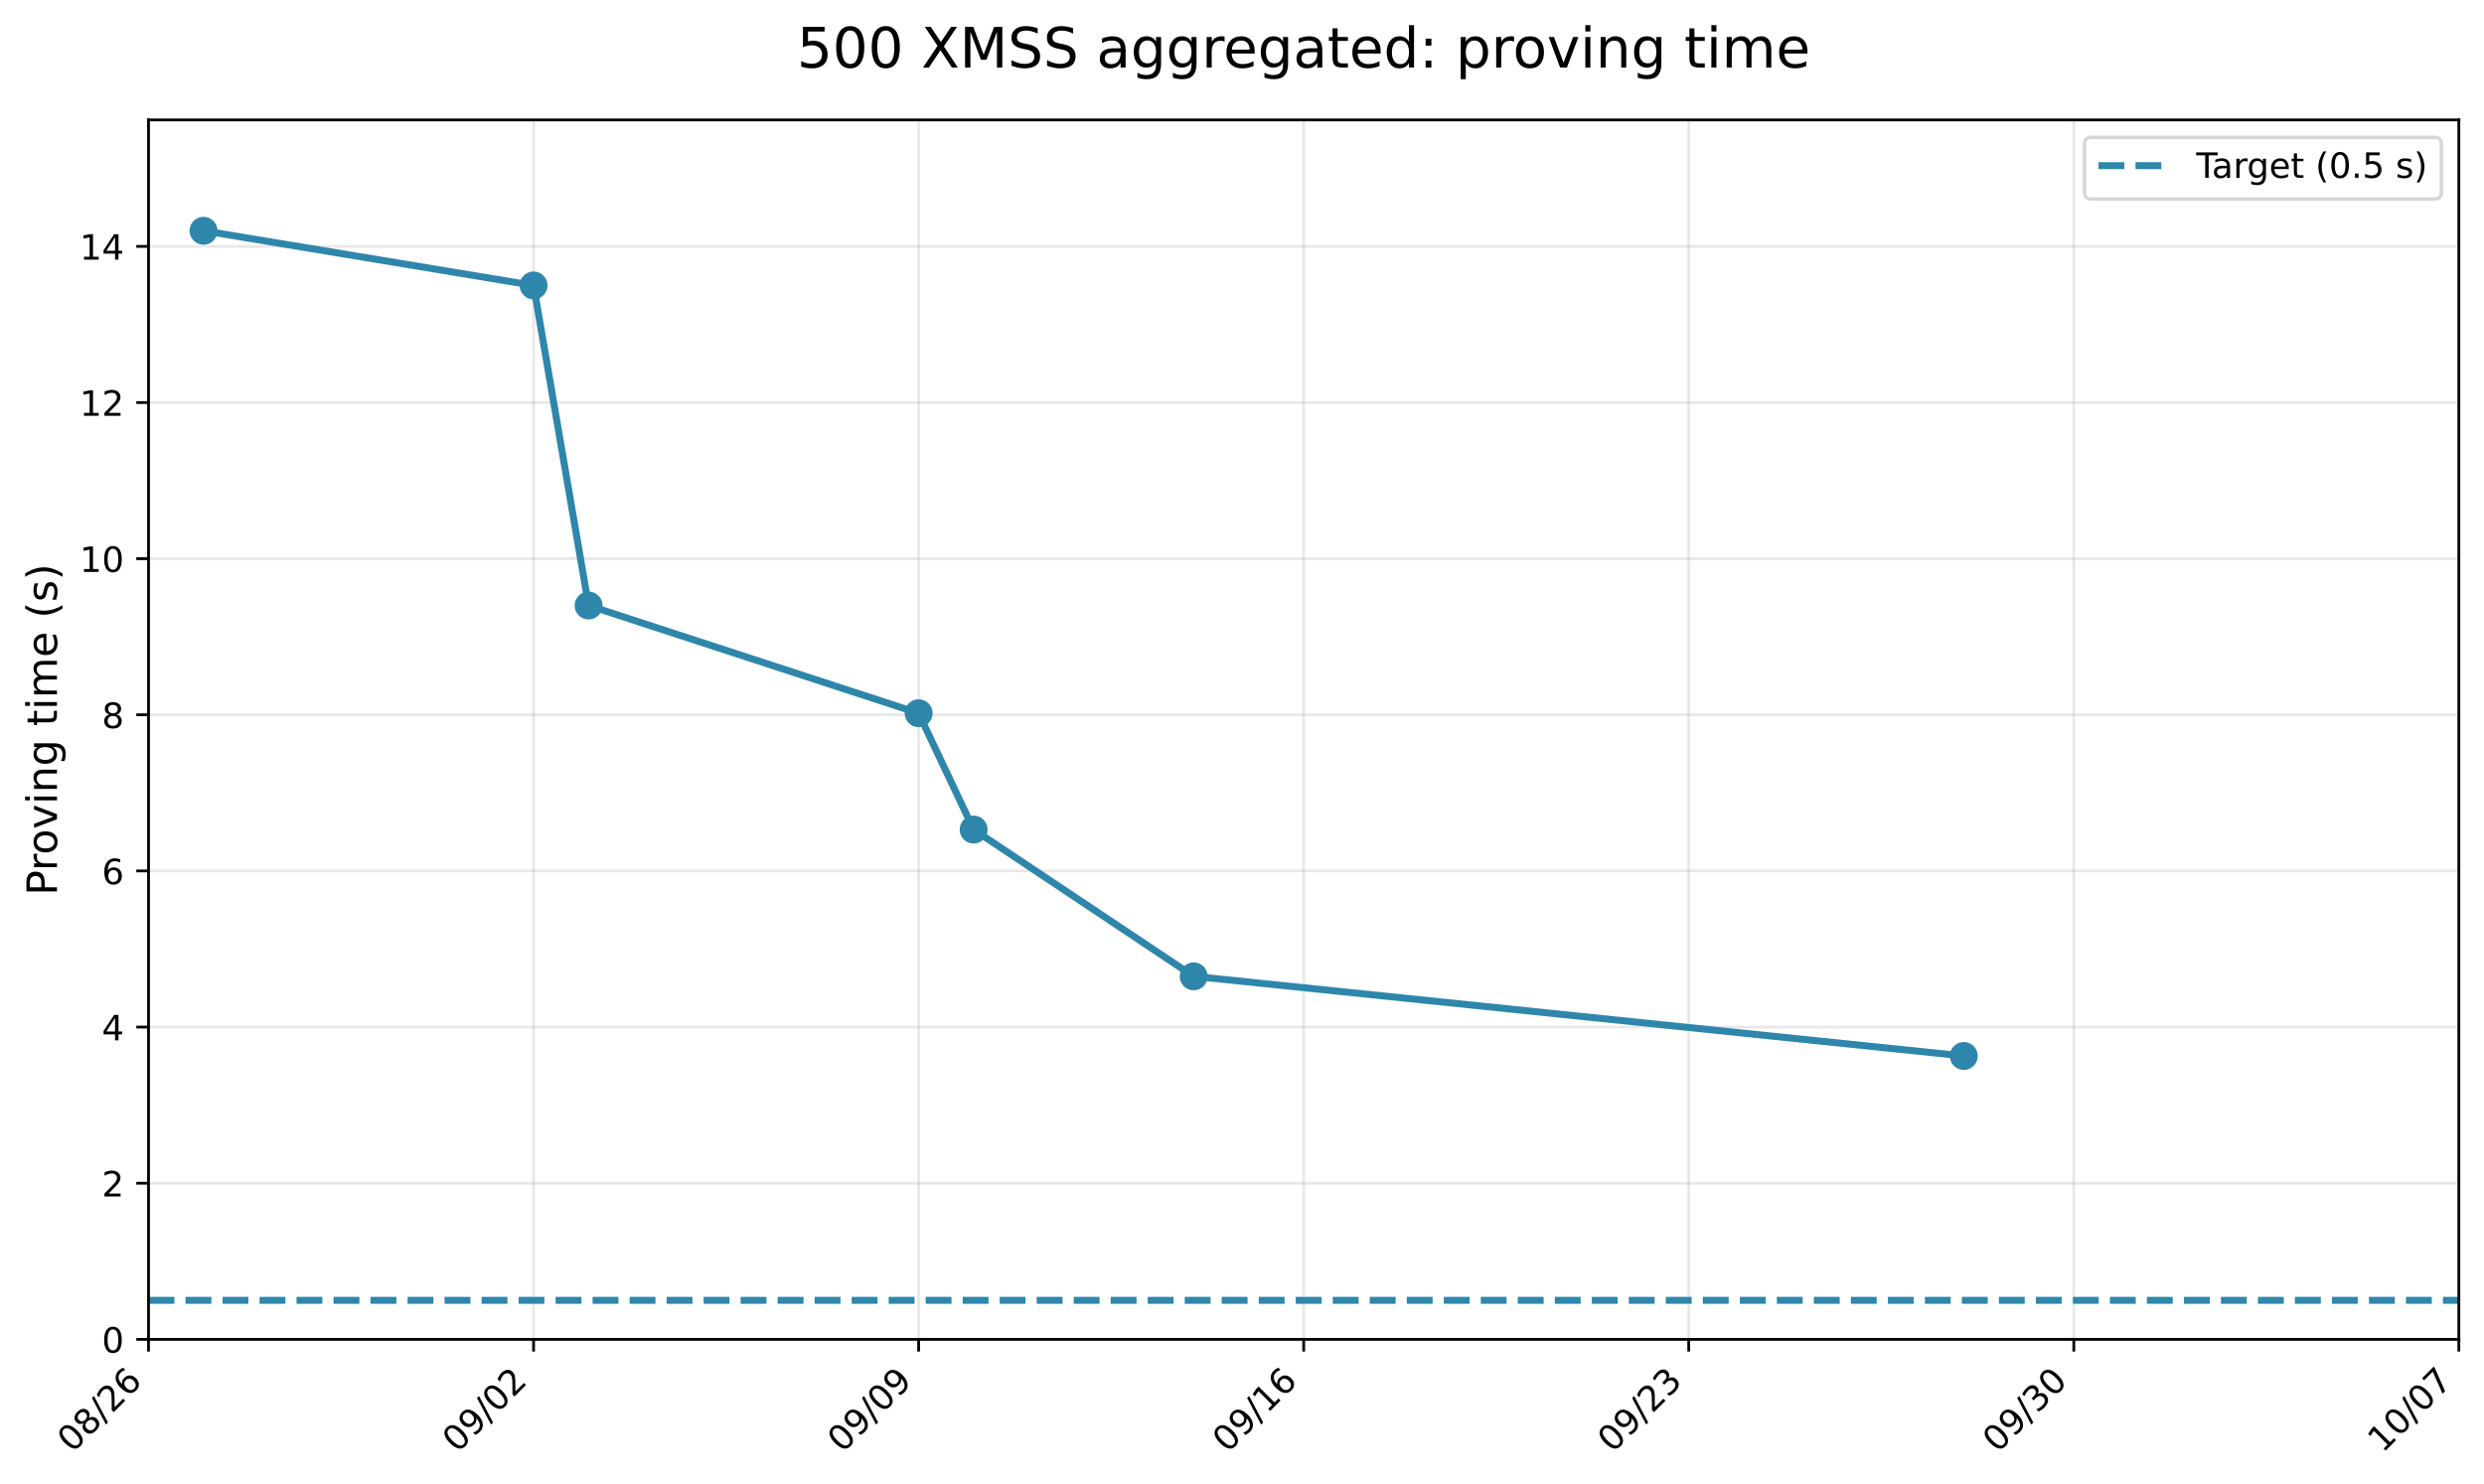
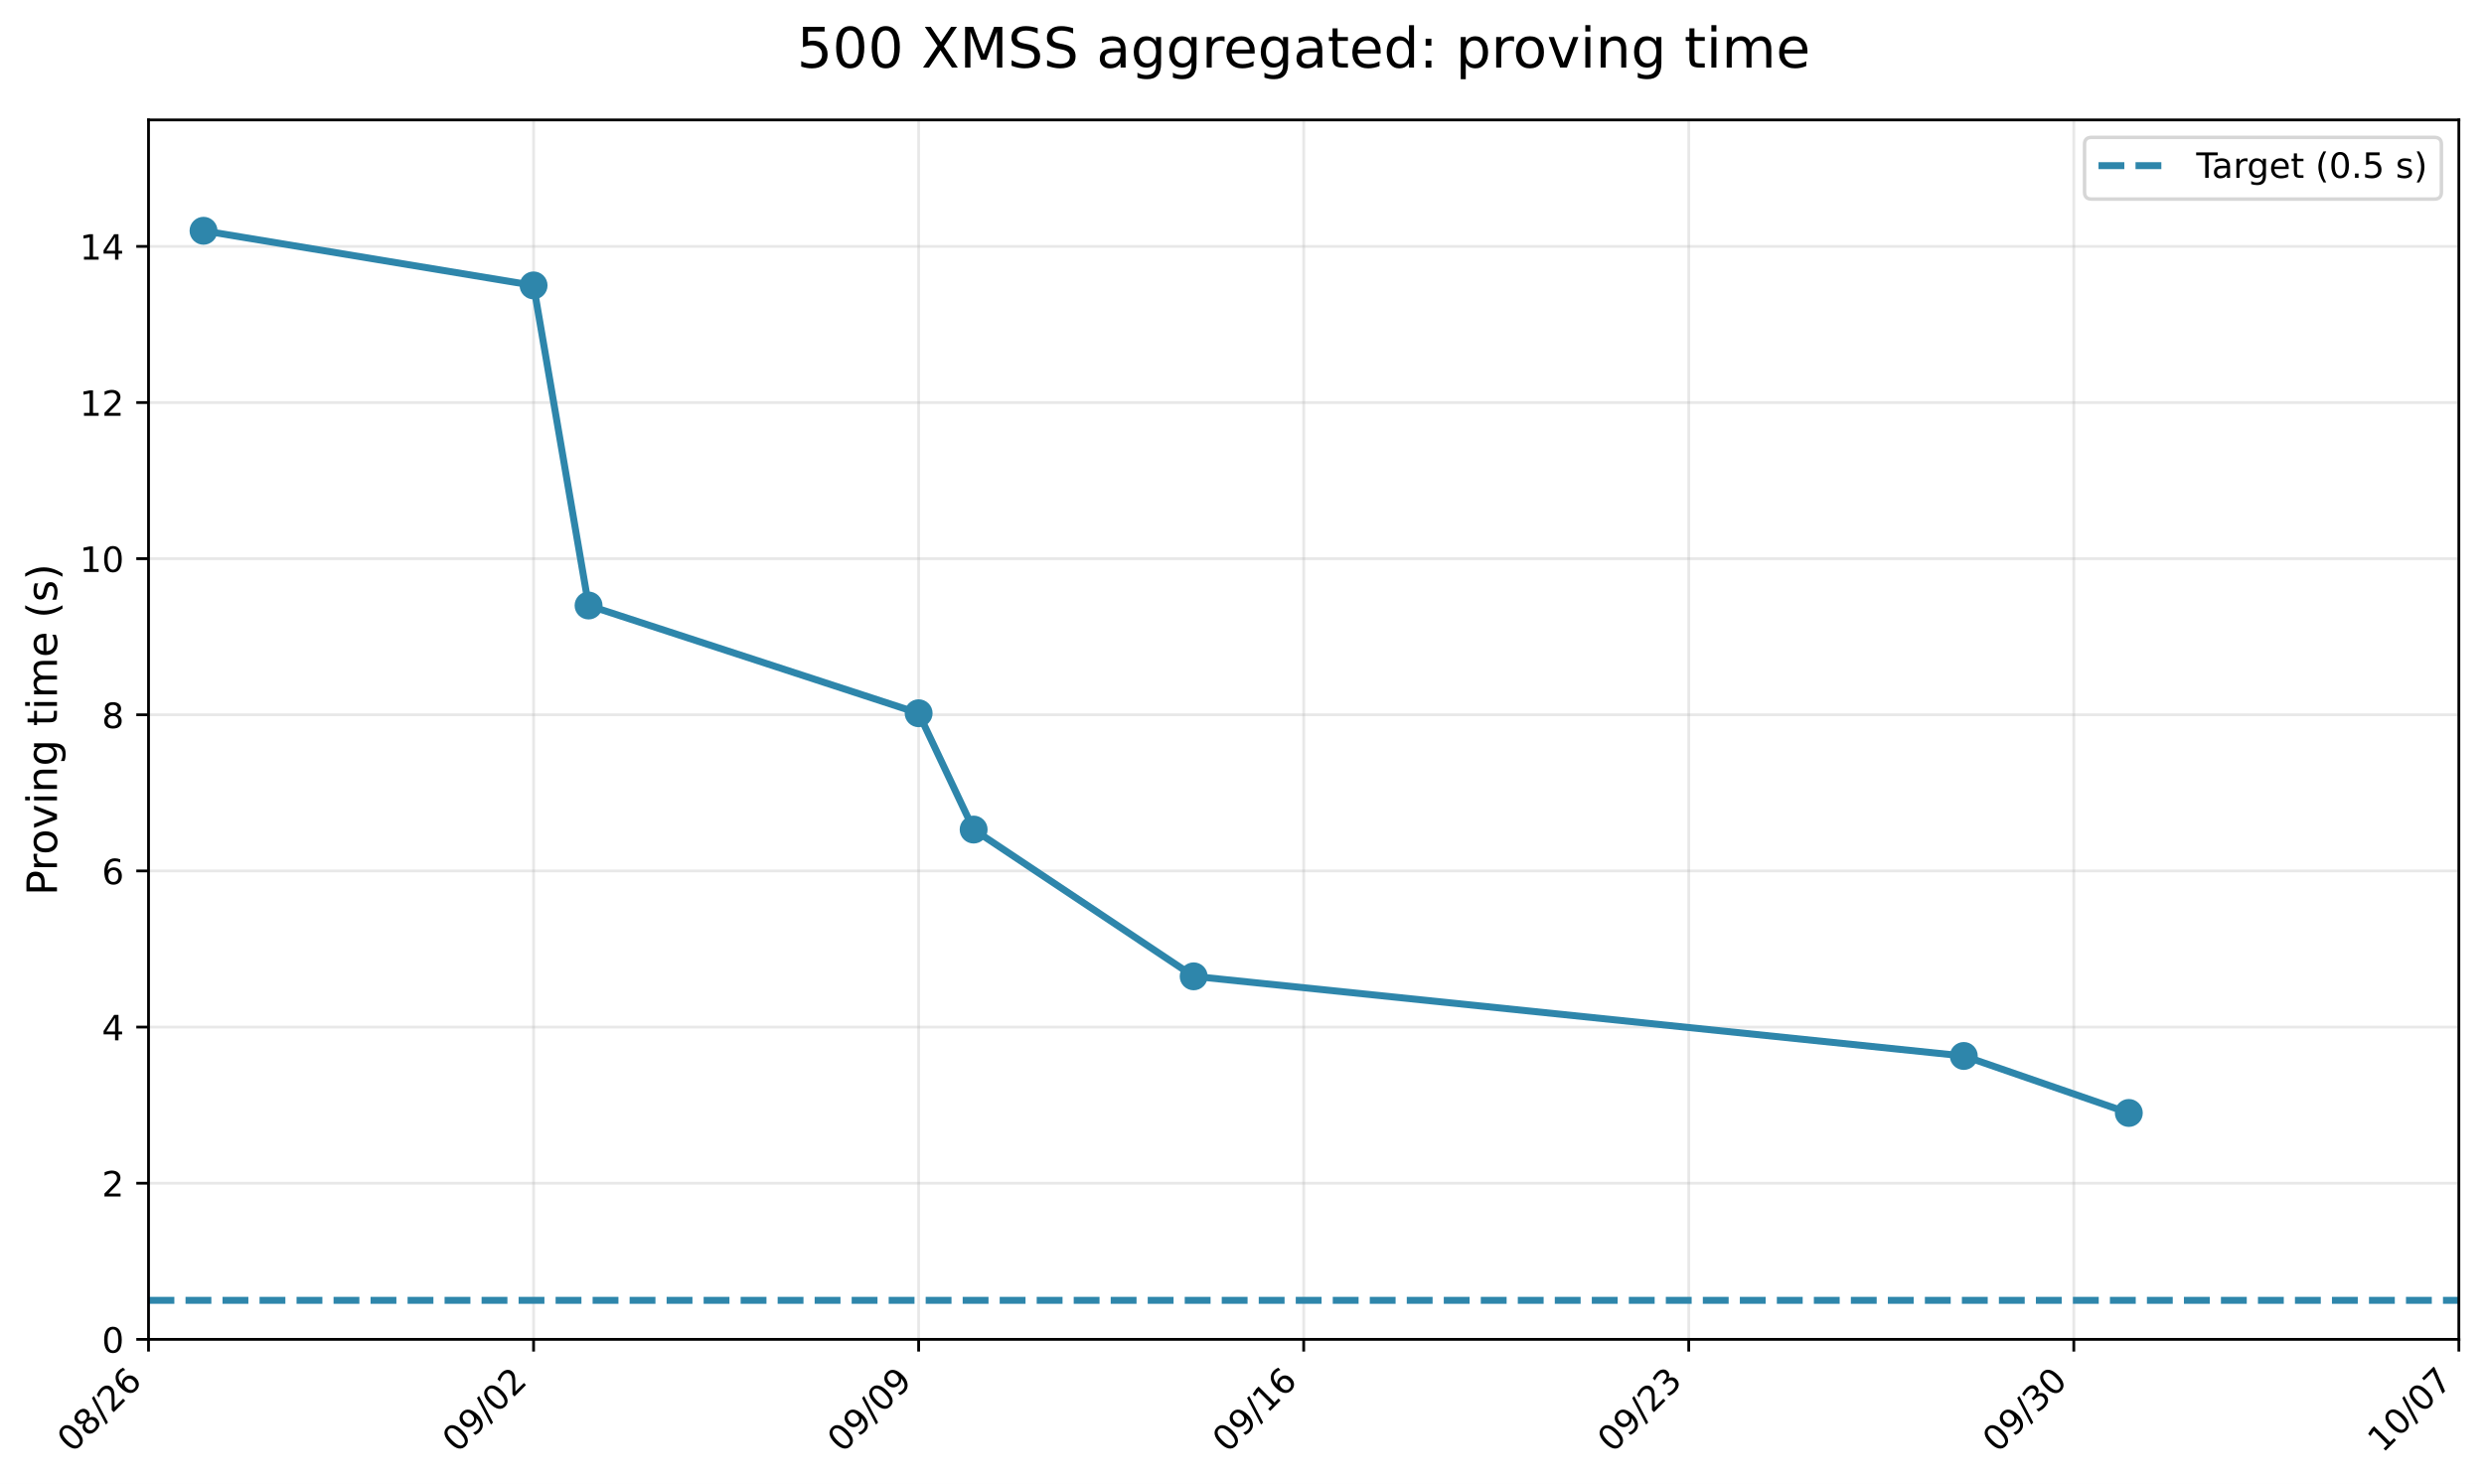
<svg xmlns="http://www.w3.org/2000/svg" xmlns:xlink="http://www.w3.org/1999/xlink" width="711.489pt" height="425.167pt" viewBox="0 0 711.489 425.167" version="1.1">
  <defs>
    <style type="text/css">*{stroke-linejoin: round; stroke-linecap: butt}</style>
  </defs>
  <g id="figure_1">
    <g id="patch_1">
      <path d="M 0 425.167  L 711.489 425.167  L 711.489 0  L 0 0  z " style="fill: #ffffff" />
    </g>
    <g id="axes_1">
      <g id="patch_2">
        <path d="M 42.539 383.745  L 704.289 383.745  L 704.289 34.358  L 42.539 34.358  z " style="fill: #ffffff" />
      </g>
      <g id="matplotlib.axis_1">
        <g id="xtick_1">
          <g id="line2d_1">
-             <path d="M 42.539 383.745  L 42.539 34.358  " clip-path="url(#p92e15876ff)" style="fill: none; stroke: #b0b0b0; stroke-opacity: 0.3; stroke-width: 0.8; stroke-linecap: square" />
+             <path d="M 42.539 383.745  L 42.539 34.358  " clip-path="url(#p69597277e5)" style="fill: none; stroke: #b0b0b0; stroke-opacity: 0.3; stroke-width: 0.8; stroke-linecap: square" />
          </g>
          <g id="line2d_2">
            <defs>
-               <path id="m0476a6f6f9" d="M 0 0  L 0 3.5  " style="stroke: #000000; stroke-width: 0.8" />
+               <path id="mae33196688" d="M 0 0  L 0 3.5  " style="stroke: #000000; stroke-width: 0.8" />
            </defs>
            <g>
-               <use xlink:href="#m0476a6f6f9" x="42.539" y="383.745" style="stroke: #000000; stroke-width: 0.8" />
+               <use xlink:href="#mae33196688" x="42.539" y="383.745" style="stroke: #000000; stroke-width: 0.8" />
            </g>
          </g>
          <g id="text_1">
            <g transform="translate(20.69026 416.496) rotate(-45) scale(0.1 -0.1)">
              <defs>
                <path id="DejaVuSans-30" d="M 2034 4250  Q 1547 4250 1301 3770  Q 1056 3291 1056 2328  Q 1056 1369 1301 889  Q 1547 409 2034 409  Q 2525 409 2770 889  Q 3016 1369 3016 2328  Q 3016 3291 2770 3770  Q 2525 4250 2034 4250  z M 2034 4750  Q 2819 4750 3233 4129  Q 3647 3509 3647 2328  Q 3647 1150 3233 529  Q 2819 -91 2034 -91  Q 1250 -91 836 529  Q 422 1150 422 2328  Q 422 3509 836 4129  Q 1250 4750 2034 4750  z " transform="scale(0.015625)" />
                <path id="DejaVuSans-38" d="M 2034 2216  Q 1584 2216 1326 1975  Q 1069 1734 1069 1313  Q 1069 891 1326 650  Q 1584 409 2034 409  Q 2484 409 2743 651  Q 3003 894 3003 1313  Q 3003 1734 2745 1975  Q 2488 2216 2034 2216  z M 1403 2484  Q 997 2584 770 2862  Q 544 3141 544 3541  Q 544 4100 942 4425  Q 1341 4750 2034 4750  Q 2731 4750 3128 4425  Q 3525 4100 3525 3541  Q 3525 3141 3298 2862  Q 3072 2584 2669 2484  Q 3125 2378 3379 2068  Q 3634 1759 3634 1313  Q 3634 634 3220 271  Q 2806 -91 2034 -91  Q 1263 -91 848 271  Q 434 634 434 1313  Q 434 1759 690 2068  Q 947 2378 1403 2484  z M 1172 3481  Q 1172 3119 1398 2916  Q 1625 2713 2034 2713  Q 2441 2713 2670 2916  Q 2900 3119 2900 3481  Q 2900 3844 2670 4047  Q 2441 4250 2034 4250  Q 1625 4250 1398 4047  Q 1172 3844 1172 3481  z " transform="scale(0.015625)" />
                <path id="DejaVuSans-2f" d="M 1625 4666  L 2156 4666  L 531 -594  L 0 -594  L 1625 4666  z " transform="scale(0.015625)" />
                <path id="DejaVuSans-32" d="M 1228 531  L 3431 531  L 3431 0  L 469 0  L 469 531  Q 828 903 1448 1529  Q 2069 2156 2228 2338  Q 2531 2678 2651 2914  Q 2772 3150 2772 3378  Q 2772 3750 2511 3984  Q 2250 4219 1831 4219  Q 1534 4219 1204 4116  Q 875 4013 500 3803  L 500 4441  Q 881 4594 1212 4672  Q 1544 4750 1819 4750  Q 2544 4750 2975 4387  Q 3406 4025 3406 3419  Q 3406 3131 3298 2873  Q 3191 2616 2906 2266  Q 2828 2175 2409 1742  Q 1991 1309 1228 531  z " transform="scale(0.015625)" />
                <path id="DejaVuSans-36" d="M 2113 2584  Q 1688 2584 1439 2293  Q 1191 2003 1191 1497  Q 1191 994 1439 701  Q 1688 409 2113 409  Q 2538 409 2786 701  Q 3034 994 3034 1497  Q 3034 2003 2786 2293  Q 2538 2584 2113 2584  z M 3366 4563  L 3366 3988  Q 3128 4100 2886 4159  Q 2644 4219 2406 4219  Q 1781 4219 1451 3797  Q 1122 3375 1075 2522  Q 1259 2794 1537 2939  Q 1816 3084 2150 3084  Q 2853 3084 3261 2657  Q 3669 2231 3669 1497  Q 3669 778 3244 343  Q 2819 -91 2113 -91  Q 1303 -91 875 529  Q 447 1150 447 2328  Q 447 3434 972 4092  Q 1497 4750 2381 4750  Q 2619 4750 2861 4703  Q 3103 4656 3366 4563  z " transform="scale(0.015625)" />
              </defs>
              <use xlink:href="#DejaVuSans-30" />
              <use xlink:href="#DejaVuSans-38" transform="translate(63.62305 0)" />
              <use xlink:href="#DejaVuSans-2f" transform="translate(127.2461 0)" />
              <use xlink:href="#DejaVuSans-32" transform="translate(160.9375 0)" />
              <use xlink:href="#DejaVuSans-36" transform="translate(224.5605 0)" />
            </g>
          </g>
        </g>
        <g id="xtick_2">
          <g id="line2d_3">
-             <path d="M 152.83 383.745  L 152.83 34.358  " clip-path="url(#p92e15876ff)" style="fill: none; stroke: #b0b0b0; stroke-opacity: 0.3; stroke-width: 0.8; stroke-linecap: square" />
+             <path d="M 152.83 383.745  L 152.83 34.358  " clip-path="url(#p69597277e5)" style="fill: none; stroke: #b0b0b0; stroke-opacity: 0.3; stroke-width: 0.8; stroke-linecap: square" />
          </g>
          <g id="line2d_4">
            <g>
-               <use xlink:href="#m0476a6f6f9" x="152.83" y="383.745" style="stroke: #000000; stroke-width: 0.8" />
+               <use xlink:href="#mae33196688" x="152.83" y="383.745" style="stroke: #000000; stroke-width: 0.8" />
            </g>
          </g>
          <g id="text_2">
            <g transform="translate(130.9819 416.496) rotate(-45) scale(0.1 -0.1)">
              <defs>
                <path id="DejaVuSans-39" d="M 703 97  L 703 672  Q 941 559 1184 500  Q 1428 441 1663 441  Q 2288 441 2617 861  Q 2947 1281 2994 2138  Q 2813 1869 2534 1725  Q 2256 1581 1919 1581  Q 1219 1581 811 2004  Q 403 2428 403 3163  Q 403 3881 828 4315  Q 1253 4750 1959 4750  Q 2769 4750 3195 4129  Q 3622 3509 3622 2328  Q 3622 1225 3098 567  Q 2575 -91 1691 -91  Q 1453 -91 1209 -44  Q 966 3 703 97  z M 1959 2075  Q 2384 2075 2632 2365  Q 2881 2656 2881 3163  Q 2881 3666 2632 3958  Q 2384 4250 1959 4250  Q 1534 4250 1286 3958  Q 1038 3666 1038 3163  Q 1038 2656 1286 2365  Q 1534 2075 1959 2075  z " transform="scale(0.015625)" />
              </defs>
              <use xlink:href="#DejaVuSans-30" />
              <use xlink:href="#DejaVuSans-39" transform="translate(63.62305 0)" />
              <use xlink:href="#DejaVuSans-2f" transform="translate(127.2461 0)" />
              <use xlink:href="#DejaVuSans-30" transform="translate(160.9375 0)" />
              <use xlink:href="#DejaVuSans-32" transform="translate(224.5605 0)" />
            </g>
          </g>
        </g>
        <g id="xtick_3">
          <g id="line2d_5">
-             <path d="M 263.122 383.745  L 263.122 34.358  " clip-path="url(#p92e15876ff)" style="fill: none; stroke: #b0b0b0; stroke-opacity: 0.3; stroke-width: 0.8; stroke-linecap: square" />
+             <path d="M 263.122 383.745  L 263.122 34.358  " clip-path="url(#p69597277e5)" style="fill: none; stroke: #b0b0b0; stroke-opacity: 0.3; stroke-width: 0.8; stroke-linecap: square" />
          </g>
          <g id="line2d_6">
            <g>
-               <use xlink:href="#m0476a6f6f9" x="263.122" y="383.745" style="stroke: #000000; stroke-width: 0.8" />
+               <use xlink:href="#mae33196688" x="263.122" y="383.745" style="stroke: #000000; stroke-width: 0.8" />
            </g>
          </g>
          <g id="text_3">
            <g transform="translate(241.2736 416.496) rotate(-45) scale(0.1 -0.1)">
              <use xlink:href="#DejaVuSans-30" />
              <use xlink:href="#DejaVuSans-39" transform="translate(63.62305 0)" />
              <use xlink:href="#DejaVuSans-2f" transform="translate(127.2461 0)" />
              <use xlink:href="#DejaVuSans-30" transform="translate(160.9375 0)" />
              <use xlink:href="#DejaVuSans-39" transform="translate(224.5605 0)" />
            </g>
          </g>
        </g>
        <g id="xtick_4">
          <g id="line2d_7">
-             <path d="M 373.414 383.745  L 373.414 34.358  " clip-path="url(#p92e15876ff)" style="fill: none; stroke: #b0b0b0; stroke-opacity: 0.3; stroke-width: 0.8; stroke-linecap: square" />
+             <path d="M 373.414 383.745  L 373.414 34.358  " clip-path="url(#p69597277e5)" style="fill: none; stroke: #b0b0b0; stroke-opacity: 0.3; stroke-width: 0.8; stroke-linecap: square" />
          </g>
          <g id="line2d_8">
            <g>
-               <use xlink:href="#m0476a6f6f9" x="373.414" y="383.745" style="stroke: #000000; stroke-width: 0.8" />
+               <use xlink:href="#mae33196688" x="373.414" y="383.745" style="stroke: #000000; stroke-width: 0.8" />
            </g>
          </g>
          <g id="text_4">
            <g transform="translate(351.5653 416.496) rotate(-45) scale(0.1 -0.1)">
              <defs>
                <path id="DejaVuSans-31" d="M 794 531  L 1825 531  L 1825 4091  L 703 3866  L 703 4441  L 1819 4666  L 2450 4666  L 2450 531  L 3481 531  L 3481 0  L 794 0  L 794 531  z " transform="scale(0.015625)" />
              </defs>
              <use xlink:href="#DejaVuSans-30" />
              <use xlink:href="#DejaVuSans-39" transform="translate(63.62305 0)" />
              <use xlink:href="#DejaVuSans-2f" transform="translate(127.2461 0)" />
              <use xlink:href="#DejaVuSans-31" transform="translate(160.9375 0)" />
              <use xlink:href="#DejaVuSans-36" transform="translate(224.5605 0)" />
            </g>
          </g>
        </g>
        <g id="xtick_5">
          <g id="line2d_9">
-             <path d="M 483.705 383.745  L 483.705 34.358  " clip-path="url(#p92e15876ff)" style="fill: none; stroke: #b0b0b0; stroke-opacity: 0.3; stroke-width: 0.8; stroke-linecap: square" />
+             <path d="M 483.705 383.745  L 483.705 34.358  " clip-path="url(#p69597277e5)" style="fill: none; stroke: #b0b0b0; stroke-opacity: 0.3; stroke-width: 0.8; stroke-linecap: square" />
          </g>
          <g id="line2d_10">
            <g>
-               <use xlink:href="#m0476a6f6f9" x="483.705" y="383.745" style="stroke: #000000; stroke-width: 0.8" />
+               <use xlink:href="#mae33196688" x="483.705" y="383.745" style="stroke: #000000; stroke-width: 0.8" />
            </g>
          </g>
          <g id="text_5">
            <g transform="translate(461.8569 416.496) rotate(-45) scale(0.1 -0.1)">
              <defs>
                <path id="DejaVuSans-33" d="M 2597 2516  Q 3050 2419 3304 2112  Q 3559 1806 3559 1356  Q 3559 666 3084 287  Q 2609 -91 1734 -91  Q 1441 -91 1130 -33  Q 819 25 488 141  L 488 750  Q 750 597 1062 519  Q 1375 441 1716 441  Q 2309 441 2620 675  Q 2931 909 2931 1356  Q 2931 1769 2642 2001  Q 2353 2234 1838 2234  L 1294 2234  L 1294 2753  L 1863 2753  Q 2328 2753 2575 2939  Q 2822 3125 2822 3475  Q 2822 3834 2567 4026  Q 2313 4219 1838 4219  Q 1578 4219 1281 4162  Q 984 4106 628 3988  L 628 4550  Q 988 4650 1302 4700  Q 1616 4750 1894 4750  Q 2613 4750 3031 4423  Q 3450 4097 3450 3541  Q 3450 3153 3228 2886  Q 3006 2619 2597 2516  z " transform="scale(0.015625)" />
              </defs>
              <use xlink:href="#DejaVuSans-30" />
              <use xlink:href="#DejaVuSans-39" transform="translate(63.62305 0)" />
              <use xlink:href="#DejaVuSans-2f" transform="translate(127.2461 0)" />
              <use xlink:href="#DejaVuSans-32" transform="translate(160.9375 0)" />
              <use xlink:href="#DejaVuSans-33" transform="translate(224.5605 0)" />
            </g>
          </g>
        </g>
        <g id="xtick_6">
          <g id="line2d_11">
-             <path d="M 593.997 383.745  L 593.997 34.358  " clip-path="url(#p92e15876ff)" style="fill: none; stroke: #b0b0b0; stroke-opacity: 0.3; stroke-width: 0.8; stroke-linecap: square" />
+             <path d="M 593.997 383.745  L 593.997 34.358  " clip-path="url(#p69597277e5)" style="fill: none; stroke: #b0b0b0; stroke-opacity: 0.3; stroke-width: 0.8; stroke-linecap: square" />
          </g>
          <g id="line2d_12">
            <g>
-               <use xlink:href="#m0476a6f6f9" x="593.997" y="383.745" style="stroke: #000000; stroke-width: 0.8" />
+               <use xlink:href="#mae33196688" x="593.997" y="383.745" style="stroke: #000000; stroke-width: 0.8" />
            </g>
          </g>
          <g id="text_6">
            <g transform="translate(572.1486 416.496) rotate(-45) scale(0.1 -0.1)">
              <use xlink:href="#DejaVuSans-30" />
              <use xlink:href="#DejaVuSans-39" transform="translate(63.62305 0)" />
              <use xlink:href="#DejaVuSans-2f" transform="translate(127.2461 0)" />
              <use xlink:href="#DejaVuSans-33" transform="translate(160.9375 0)" />
              <use xlink:href="#DejaVuSans-30" transform="translate(224.5605 0)" />
            </g>
          </g>
        </g>
        <g id="xtick_7">
          <g id="line2d_13">
-             <path d="M 704.289 383.745  L 704.289 34.358  " clip-path="url(#p92e15876ff)" style="fill: none; stroke: #b0b0b0; stroke-opacity: 0.3; stroke-width: 0.8; stroke-linecap: square" />
+             <path d="M 704.289 383.745  L 704.289 34.358  " clip-path="url(#p69597277e5)" style="fill: none; stroke: #b0b0b0; stroke-opacity: 0.3; stroke-width: 0.8; stroke-linecap: square" />
          </g>
          <g id="line2d_14">
            <g>
-               <use xlink:href="#m0476a6f6f9" x="704.289" y="383.745" style="stroke: #000000; stroke-width: 0.8" />
+               <use xlink:href="#mae33196688" x="704.289" y="383.745" style="stroke: #000000; stroke-width: 0.8" />
            </g>
          </g>
          <g id="text_7">
            <g transform="translate(682.4403 416.496) rotate(-45) scale(0.1 -0.1)">
              <defs>
                <path id="DejaVuSans-37" d="M 525 4666  L 3525 4666  L 3525 4397  L 1831 0  L 1172 0  L 2766 4134  L 525 4134  L 525 4666  z " transform="scale(0.015625)" />
              </defs>
              <use xlink:href="#DejaVuSans-31" />
              <use xlink:href="#DejaVuSans-30" transform="translate(63.62305 0)" />
              <use xlink:href="#DejaVuSans-2f" transform="translate(127.2461 0)" />
              <use xlink:href="#DejaVuSans-30" transform="translate(160.9375 0)" />
              <use xlink:href="#DejaVuSans-37" transform="translate(224.5605 0)" />
            </g>
          </g>
        </g>
      </g>
      <g id="matplotlib.axis_2">
        <g id="ytick_1">
          <g id="line2d_15">
-             <path d="M 42.539 383.745  L 704.289 383.745  " clip-path="url(#p92e15876ff)" style="fill: none; stroke: #b0b0b0; stroke-opacity: 0.3; stroke-width: 0.8; stroke-linecap: square" />
+             <path d="M 42.539 383.745  L 704.289 383.745  " clip-path="url(#p69597277e5)" style="fill: none; stroke: #b0b0b0; stroke-opacity: 0.3; stroke-width: 0.8; stroke-linecap: square" />
          </g>
          <g id="line2d_16">
            <defs>
-               <path id="m7dc48e93f8" d="M 0 0  L -3.5 0  " style="stroke: #000000; stroke-width: 0.8" />
+               <path id="m939a714779" d="M 0 0  L -3.5 0  " style="stroke: #000000; stroke-width: 0.8" />
            </defs>
            <g>
-               <use xlink:href="#m7dc48e93f8" x="42.539" y="383.745" style="stroke: #000000; stroke-width: 0.8" />
+               <use xlink:href="#m939a714779" x="42.539" y="383.745" style="stroke: #000000; stroke-width: 0.8" />
            </g>
          </g>
          <g id="text_8">
            <g transform="translate(29.17625 387.5444) scale(0.1 -0.1)">
              <use xlink:href="#DejaVuSans-30" />
            </g>
          </g>
        </g>
        <g id="ytick_2">
          <g id="line2d_17">
-             <path d="M 42.539 339.009  L 704.289 339.009  " clip-path="url(#p92e15876ff)" style="fill: none; stroke: #b0b0b0; stroke-opacity: 0.3; stroke-width: 0.8; stroke-linecap: square" />
+             <path d="M 42.539 339.009  L 704.289 339.009  " clip-path="url(#p69597277e5)" style="fill: none; stroke: #b0b0b0; stroke-opacity: 0.3; stroke-width: 0.8; stroke-linecap: square" />
          </g>
          <g id="line2d_18">
            <g>
-               <use xlink:href="#m7dc48e93f8" x="42.539" y="339.009" style="stroke: #000000; stroke-width: 0.8" />
+               <use xlink:href="#m939a714779" x="42.539" y="339.009" style="stroke: #000000; stroke-width: 0.8" />
            </g>
          </g>
          <g id="text_9">
            <g transform="translate(29.17625 342.8085) scale(0.1 -0.1)">
              <use xlink:href="#DejaVuSans-32" />
            </g>
          </g>
        </g>
        <g id="ytick_3">
          <g id="line2d_19">
-             <path d="M 42.539 294.273  L 704.289 294.273  " clip-path="url(#p92e15876ff)" style="fill: none; stroke: #b0b0b0; stroke-opacity: 0.3; stroke-width: 0.8; stroke-linecap: square" />
+             <path d="M 42.539 294.273  L 704.289 294.273  " clip-path="url(#p69597277e5)" style="fill: none; stroke: #b0b0b0; stroke-opacity: 0.3; stroke-width: 0.8; stroke-linecap: square" />
          </g>
          <g id="line2d_20">
            <g>
-               <use xlink:href="#m7dc48e93f8" x="42.539" y="294.273" style="stroke: #000000; stroke-width: 0.8" />
+               <use xlink:href="#m939a714779" x="42.539" y="294.273" style="stroke: #000000; stroke-width: 0.8" />
            </g>
          </g>
          <g id="text_10">
            <g transform="translate(29.17625 298.0725) scale(0.1 -0.1)">
              <defs>
                <path id="DejaVuSans-34" d="M 2419 4116  L 825 1625  L 2419 1625  L 2419 4116  z M 2253 4666  L 3047 4666  L 3047 1625  L 3713 1625  L 3713 1100  L 3047 1100  L 3047 0  L 2419 0  L 2419 1100  L 313 1100  L 313 1709  L 2253 4666  z " transform="scale(0.015625)" />
              </defs>
              <use xlink:href="#DejaVuSans-34" />
            </g>
          </g>
        </g>
        <g id="ytick_4">
          <g id="line2d_21">
-             <path d="M 42.539 249.537  L 704.289 249.537  " clip-path="url(#p92e15876ff)" style="fill: none; stroke: #b0b0b0; stroke-opacity: 0.3; stroke-width: 0.8; stroke-linecap: square" />
+             <path d="M 42.539 249.537  L 704.289 249.537  " clip-path="url(#p69597277e5)" style="fill: none; stroke: #b0b0b0; stroke-opacity: 0.3; stroke-width: 0.8; stroke-linecap: square" />
          </g>
          <g id="line2d_22">
            <g>
-               <use xlink:href="#m7dc48e93f8" x="42.539" y="249.537" style="stroke: #000000; stroke-width: 0.8" />
+               <use xlink:href="#m939a714779" x="42.539" y="249.537" style="stroke: #000000; stroke-width: 0.8" />
            </g>
          </g>
          <g id="text_11">
            <g transform="translate(29.17625 253.3366) scale(0.1 -0.1)">
              <use xlink:href="#DejaVuSans-36" />
            </g>
          </g>
        </g>
        <g id="ytick_5">
          <g id="line2d_23">
-             <path d="M 42.539 204.801  L 704.289 204.801  " clip-path="url(#p92e15876ff)" style="fill: none; stroke: #b0b0b0; stroke-opacity: 0.3; stroke-width: 0.8; stroke-linecap: square" />
+             <path d="M 42.539 204.801  L 704.289 204.801  " clip-path="url(#p69597277e5)" style="fill: none; stroke: #b0b0b0; stroke-opacity: 0.3; stroke-width: 0.8; stroke-linecap: square" />
          </g>
          <g id="line2d_24">
            <g>
-               <use xlink:href="#m7dc48e93f8" x="42.539" y="204.801" style="stroke: #000000; stroke-width: 0.8" />
+               <use xlink:href="#m939a714779" x="42.539" y="204.801" style="stroke: #000000; stroke-width: 0.8" />
            </g>
          </g>
          <g id="text_12">
            <g transform="translate(29.17625 208.6006) scale(0.1 -0.1)">
              <use xlink:href="#DejaVuSans-38" />
            </g>
          </g>
        </g>
        <g id="ytick_6">
          <g id="line2d_25">
-             <path d="M 42.539 160.065  L 704.289 160.065  " clip-path="url(#p92e15876ff)" style="fill: none; stroke: #b0b0b0; stroke-opacity: 0.3; stroke-width: 0.8; stroke-linecap: square" />
+             <path d="M 42.539 160.065  L 704.289 160.065  " clip-path="url(#p69597277e5)" style="fill: none; stroke: #b0b0b0; stroke-opacity: 0.3; stroke-width: 0.8; stroke-linecap: square" />
          </g>
          <g id="line2d_26">
            <g>
-               <use xlink:href="#m7dc48e93f8" x="42.539" y="160.065" style="stroke: #000000; stroke-width: 0.8" />
+               <use xlink:href="#m939a714779" x="42.539" y="160.065" style="stroke: #000000; stroke-width: 0.8" />
            </g>
          </g>
          <g id="text_13">
            <g transform="translate(22.81375 163.8647) scale(0.1 -0.1)">
              <use xlink:href="#DejaVuSans-31" />
              <use xlink:href="#DejaVuSans-30" transform="translate(63.62305 0)" />
            </g>
          </g>
        </g>
        <g id="ytick_7">
          <g id="line2d_27">
-             <path d="M 42.539 115.33  L 704.289 115.33  " clip-path="url(#p92e15876ff)" style="fill: none; stroke: #b0b0b0; stroke-opacity: 0.3; stroke-width: 0.8; stroke-linecap: square" />
+             <path d="M 42.539 115.33  L 704.289 115.33  " clip-path="url(#p69597277e5)" style="fill: none; stroke: #b0b0b0; stroke-opacity: 0.3; stroke-width: 0.8; stroke-linecap: square" />
          </g>
          <g id="line2d_28">
            <g>
-               <use xlink:href="#m7dc48e93f8" x="42.539" y="115.33" style="stroke: #000000; stroke-width: 0.8" />
+               <use xlink:href="#m939a714779" x="42.539" y="115.33" style="stroke: #000000; stroke-width: 0.8" />
            </g>
          </g>
          <g id="text_14">
            <g transform="translate(22.81375 119.1288) scale(0.1 -0.1)">
              <use xlink:href="#DejaVuSans-31" />
              <use xlink:href="#DejaVuSans-32" transform="translate(63.62305 0)" />
            </g>
          </g>
        </g>
        <g id="ytick_8">
          <g id="line2d_29">
-             <path d="M 42.539 70.594  L 704.289 70.594  " clip-path="url(#p92e15876ff)" style="fill: none; stroke: #b0b0b0; stroke-opacity: 0.3; stroke-width: 0.8; stroke-linecap: square" />
+             <path d="M 42.539 70.594  L 704.289 70.594  " clip-path="url(#p69597277e5)" style="fill: none; stroke: #b0b0b0; stroke-opacity: 0.3; stroke-width: 0.8; stroke-linecap: square" />
          </g>
          <g id="line2d_30">
            <g>
-               <use xlink:href="#m7dc48e93f8" x="42.539" y="70.594" style="stroke: #000000; stroke-width: 0.8" />
+               <use xlink:href="#m939a714779" x="42.539" y="70.594" style="stroke: #000000; stroke-width: 0.8" />
            </g>
          </g>
          <g id="text_15">
            <g transform="translate(22.81375 74.39283) scale(0.1 -0.1)">
              <use xlink:href="#DejaVuSans-31" />
              <use xlink:href="#DejaVuSans-34" transform="translate(63.62305 0)" />
            </g>
          </g>
        </g>
        <g id="text_16">
          <g transform="translate(16.31812 256.5732) rotate(-90) scale(0.12 -0.12)">
            <defs>
              <path id="DejaVuSans-50" d="M 1259 4147  L 1259 2394  L 2053 2394  Q 2494 2394 2734 2622  Q 2975 2850 2975 3272  Q 2975 3691 2734 3919  Q 2494 4147 2053 4147  L 1259 4147  z M 628 4666  L 2053 4666  Q 2838 4666 3239 4311  Q 3641 3956 3641 3272  Q 3641 2581 3239 2228  Q 2838 1875 2053 1875  L 1259 1875  L 1259 0  L 628 0  L 628 4666  z " transform="scale(0.015625)" />
              <path id="DejaVuSans-72" d="M 2631 2963  Q 2534 3019 2420 3045  Q 2306 3072 2169 3072  Q 1681 3072 1420 2755  Q 1159 2438 1159 1844  L 1159 0  L 581 0  L 581 3500  L 1159 3500  L 1159 2956  Q 1341 3275 1631 3429  Q 1922 3584 2338 3584  Q 2397 3584 2469 3576  Q 2541 3569 2628 3553  L 2631 2963  z " transform="scale(0.015625)" />
              <path id="DejaVuSans-6f" d="M 1959 3097  Q 1497 3097 1228 2736  Q 959 2375 959 1747  Q 959 1119 1226 758  Q 1494 397 1959 397  Q 2419 397 2687 759  Q 2956 1122 2956 1747  Q 2956 2369 2687 2733  Q 2419 3097 1959 3097  z M 1959 3584  Q 2709 3584 3137 3096  Q 3566 2609 3566 1747  Q 3566 888 3137 398  Q 2709 -91 1959 -91  Q 1206 -91 779 398  Q 353 888 353 1747  Q 353 2609 779 3096  Q 1206 3584 1959 3584  z " transform="scale(0.015625)" />
              <path id="DejaVuSans-76" d="M 191 3500  L 800 3500  L 1894 563  L 2988 3500  L 3597 3500  L 2284 0  L 1503 0  L 191 3500  z " transform="scale(0.015625)" />
              <path id="DejaVuSans-69" d="M 603 3500  L 1178 3500  L 1178 0  L 603 0  L 603 3500  z M 603 4863  L 1178 4863  L 1178 4134  L 603 4134  L 603 4863  z " transform="scale(0.015625)" />
              <path id="DejaVuSans-6e" d="M 3513 2113  L 3513 0  L 2938 0  L 2938 2094  Q 2938 2591 2744 2837  Q 2550 3084 2163 3084  Q 1697 3084 1428 2787  Q 1159 2491 1159 1978  L 1159 0  L 581 0  L 581 3500  L 1159 3500  L 1159 2956  Q 1366 3272 1645 3428  Q 1925 3584 2291 3584  Q 2894 3584 3203 3211  Q 3513 2838 3513 2113  z " transform="scale(0.015625)" />
              <path id="DejaVuSans-67" d="M 2906 1791  Q 2906 2416 2648 2759  Q 2391 3103 1925 3103  Q 1463 3103 1205 2759  Q 947 2416 947 1791  Q 947 1169 1205 825  Q 1463 481 1925 481  Q 2391 481 2648 825  Q 2906 1169 2906 1791  z M 3481 434  Q 3481 -459 3084 -895  Q 2688 -1331 1869 -1331  Q 1566 -1331 1297 -1286  Q 1028 -1241 775 -1147  L 775 -588  Q 1028 -725 1275 -790  Q 1522 -856 1778 -856  Q 2344 -856 2625 -561  Q 2906 -266 2906 331  L 2906 616  Q 2728 306 2450 153  Q 2172 0 1784 0  Q 1141 0 747 490  Q 353 981 353 1791  Q 353 2603 747 3093  Q 1141 3584 1784 3584  Q 2172 3584 2450 3431  Q 2728 3278 2906 2969  L 2906 3500  L 3481 3500  L 3481 434  z " transform="scale(0.015625)" />
              <path id="DejaVuSans-20" transform="scale(0.015625)" />
              <path id="DejaVuSans-74" d="M 1172 4494  L 1172 3500  L 2356 3500  L 2356 3053  L 1172 3053  L 1172 1153  Q 1172 725 1289 603  Q 1406 481 1766 481  L 2356 481  L 2356 0  L 1766 0  Q 1100 0 847 248  Q 594 497 594 1153  L 594 3053  L 172 3053  L 172 3500  L 594 3500  L 594 4494  L 1172 4494  z " transform="scale(0.015625)" />
              <path id="DejaVuSans-6d" d="M 3328 2828  Q 3544 3216 3844 3400  Q 4144 3584 4550 3584  Q 5097 3584 5394 3201  Q 5691 2819 5691 2113  L 5691 0  L 5113 0  L 5113 2094  Q 5113 2597 4934 2840  Q 4756 3084 4391 3084  Q 3944 3084 3684 2787  Q 3425 2491 3425 1978  L 3425 0  L 2847 0  L 2847 2094  Q 2847 2600 2669 2842  Q 2491 3084 2119 3084  Q 1678 3084 1418 2786  Q 1159 2488 1159 1978  L 1159 0  L 581 0  L 581 3500  L 1159 3500  L 1159 2956  Q 1356 3278 1631 3431  Q 1906 3584 2284 3584  Q 2666 3584 2933 3390  Q 3200 3197 3328 2828  z " transform="scale(0.015625)" />
              <path id="DejaVuSans-65" d="M 3597 1894  L 3597 1613  L 953 1613  Q 991 1019 1311 708  Q 1631 397 2203 397  Q 2534 397 2845 478  Q 3156 559 3463 722  L 3463 178  Q 3153 47 2828 -22  Q 2503 -91 2169 -91  Q 1331 -91 842 396  Q 353 884 353 1716  Q 353 2575 817 3079  Q 1281 3584 2069 3584  Q 2775 3584 3186 3129  Q 3597 2675 3597 1894  z M 3022 2063  Q 3016 2534 2758 2815  Q 2500 3097 2075 3097  Q 1594 3097 1305 2825  Q 1016 2553 972 2059  L 3022 2063  z " transform="scale(0.015625)" />
              <path id="DejaVuSans-28" d="M 1984 4856  Q 1566 4138 1362 3434  Q 1159 2731 1159 2009  Q 1159 1288 1364 580  Q 1569 -128 1984 -844  L 1484 -844  Q 1016 -109 783 600  Q 550 1309 550 2009  Q 550 2706 781 3412  Q 1013 4119 1484 4856  L 1984 4856  z " transform="scale(0.015625)" />
              <path id="DejaVuSans-73" d="M 2834 3397  L 2834 2853  Q 2591 2978 2328 3040  Q 2066 3103 1784 3103  Q 1356 3103 1142 2972  Q 928 2841 928 2578  Q 928 2378 1081 2264  Q 1234 2150 1697 2047  L 1894 2003  Q 2506 1872 2764 1633  Q 3022 1394 3022 966  Q 3022 478 2636 193  Q 2250 -91 1575 -91  Q 1294 -91 989 -36  Q 684 19 347 128  L 347 722  Q 666 556 975 473  Q 1284 391 1588 391  Q 1994 391 2212 530  Q 2431 669 2431 922  Q 2431 1156 2273 1281  Q 2116 1406 1581 1522  L 1381 1569  Q 847 1681 609 1914  Q 372 2147 372 2553  Q 372 3047 722 3315  Q 1072 3584 1716 3584  Q 2034 3584 2315 3537  Q 2597 3491 2834 3397  z " transform="scale(0.015625)" />
              <path id="DejaVuSans-29" d="M 513 4856  L 1013 4856  Q 1481 4119 1714 3412  Q 1947 2706 1947 2009  Q 1947 1309 1714 600  Q 1481 -109 1013 -844  L 513 -844  Q 928 -128 1133 580  Q 1338 1288 1338 2009  Q 1338 2731 1133 3434  Q 928 4138 513 4856  z " transform="scale(0.015625)" />
            </defs>
            <use xlink:href="#DejaVuSans-50" />
            <use xlink:href="#DejaVuSans-72" transform="translate(58.55273 0)" />
            <use xlink:href="#DejaVuSans-6f" transform="translate(97.41602 0)" />
            <use xlink:href="#DejaVuSans-76" transform="translate(158.5977 0)" />
            <use xlink:href="#DejaVuSans-69" transform="translate(217.7773 0)" />
            <use xlink:href="#DejaVuSans-6e" transform="translate(245.5605 0)" />
            <use xlink:href="#DejaVuSans-67" transform="translate(308.9395 0)" />
            <use xlink:href="#DejaVuSans-20" transform="translate(372.416 0)" />
            <use xlink:href="#DejaVuSans-74" transform="translate(404.2031 0)" />
            <use xlink:href="#DejaVuSans-69" transform="translate(443.4121 0)" />
            <use xlink:href="#DejaVuSans-6d" transform="translate(471.1953 0)" />
            <use xlink:href="#DejaVuSans-65" transform="translate(568.6074 0)" />
            <use xlink:href="#DejaVuSans-20" transform="translate(630.1309 0)" />
            <use xlink:href="#DejaVuSans-28" transform="translate(661.918 0)" />
            <use xlink:href="#DejaVuSans-73" transform="translate(700.9316 0)" />
            <use xlink:href="#DejaVuSans-29" transform="translate(753.0312 0)" />
          </g>
        </g>
      </g>
      <g id="line2d_31">
-         <path d="M 58.295 66.12  L 152.83 81.778  L 168.586 173.486  L 263.122 204.354  L 278.878 237.682  L 341.902 279.734  L 562.485 302.549  " clip-path="url(#p92e15876ff)" style="fill: none; stroke: #2e86ab; stroke-width: 2; stroke-linecap: square" />
+         <path d="M 58.295 66.12  L 152.83 81.778  L 168.586 173.486  L 263.122 204.354  L 278.878 237.682  L 341.902 279.734  L 562.485 302.549  L 609.753 318.878  " clip-path="url(#p69597277e5)" style="fill: none; stroke: #2e86ab; stroke-width: 2; stroke-linecap: square" />
        <defs>
-           <path id="m3e72fab318" d="M 0 3.5  C 0.928 3.5 1.819 3.131 2.475 2.475  C 3.131 1.819 3.5 0.928 3.5 0  C 3.5 -0.928 3.131 -1.819 2.475 -2.475  C 1.819 -3.131 0.928 -3.5 0 -3.5  C -0.928 -3.5 -1.819 -3.131 -2.475 -2.475  C -3.131 -1.819 -3.5 -0.928 -3.5 0  C -3.5 0.928 -3.131 1.819 -2.475 2.475  C -1.819 3.131 -0.928 3.5 0 3.5  z " style="stroke: #2e86ab" />
+           <path id="mdcbaf0b9bc" d="M 0 3.5  C 0.928 3.5 1.819 3.131 2.475 2.475  C 3.131 1.819 3.5 0.928 3.5 0  C 3.5 -0.928 3.131 -1.819 2.475 -2.475  C 1.819 -3.131 0.928 -3.5 0 -3.5  C -0.928 -3.5 -1.819 -3.131 -2.475 -2.475  C -3.131 -1.819 -3.5 -0.928 -3.5 0  C -3.5 0.928 -3.131 1.819 -2.475 2.475  C -1.819 3.131 -0.928 3.5 0 3.5  z " style="stroke: #2e86ab" />
        </defs>
-         <g clip-path="url(#p92e15876ff)">
-           <use xlink:href="#m3e72fab318" x="58.295" y="66.12" style="fill: #2e86ab; stroke: #2e86ab" />
-           <use xlink:href="#m3e72fab318" x="152.83" y="81.778" style="fill: #2e86ab; stroke: #2e86ab" />
-           <use xlink:href="#m3e72fab318" x="168.586" y="173.486" style="fill: #2e86ab; stroke: #2e86ab" />
-           <use xlink:href="#m3e72fab318" x="263.122" y="204.354" style="fill: #2e86ab; stroke: #2e86ab" />
-           <use xlink:href="#m3e72fab318" x="278.878" y="237.682" style="fill: #2e86ab; stroke: #2e86ab" />
-           <use xlink:href="#m3e72fab318" x="341.902" y="279.734" style="fill: #2e86ab; stroke: #2e86ab" />
-           <use xlink:href="#m3e72fab318" x="562.485" y="302.549" style="fill: #2e86ab; stroke: #2e86ab" />
+         <g clip-path="url(#p69597277e5)">
+           <use xlink:href="#mdcbaf0b9bc" x="58.295" y="66.12" style="fill: #2e86ab; stroke: #2e86ab" />
+           <use xlink:href="#mdcbaf0b9bc" x="152.83" y="81.778" style="fill: #2e86ab; stroke: #2e86ab" />
+           <use xlink:href="#mdcbaf0b9bc" x="168.586" y="173.486" style="fill: #2e86ab; stroke: #2e86ab" />
+           <use xlink:href="#mdcbaf0b9bc" x="263.122" y="204.354" style="fill: #2e86ab; stroke: #2e86ab" />
+           <use xlink:href="#mdcbaf0b9bc" x="278.878" y="237.682" style="fill: #2e86ab; stroke: #2e86ab" />
+           <use xlink:href="#mdcbaf0b9bc" x="341.902" y="279.734" style="fill: #2e86ab; stroke: #2e86ab" />
+           <use xlink:href="#mdcbaf0b9bc" x="562.485" y="302.549" style="fill: #2e86ab; stroke: #2e86ab" />
+           <use xlink:href="#mdcbaf0b9bc" x="609.753" y="318.878" style="fill: #2e86ab; stroke: #2e86ab" />
        </g>
      </g>
      <g id="line2d_32">
-         <path d="M 42.539 372.561  L 704.289 372.561  " clip-path="url(#p92e15876ff)" style="fill: none; stroke-dasharray: 7.4,3.2; stroke-dashoffset: 0; stroke: #2e86ab; stroke-width: 2" />
+         <path d="M 42.539 372.561  L 704.289 372.561  " clip-path="url(#p69597277e5)" style="fill: none; stroke-dasharray: 7.4,3.2; stroke-dashoffset: 0; stroke: #2e86ab; stroke-width: 2" />
      </g>
      <g id="patch_3">
        <path d="M 42.539 383.745  L 42.539 34.358  " style="fill: none; stroke: #000000; stroke-width: 0.8; stroke-linejoin: miter; stroke-linecap: square" />
      </g>
      <g id="patch_4">
        <path d="M 704.289 383.745  L 704.289 34.358  " style="fill: none; stroke: #000000; stroke-width: 0.8; stroke-linejoin: miter; stroke-linecap: square" />
      </g>
      <g id="patch_5">
        <path d="M 42.539 383.745  L 704.289 383.745  " style="fill: none; stroke: #000000; stroke-width: 0.8; stroke-linejoin: miter; stroke-linecap: square" />
      </g>
      <g id="patch_6">
        <path d="M 42.539 34.358  L 704.289 34.358  " style="fill: none; stroke: #000000; stroke-width: 0.8; stroke-linejoin: miter; stroke-linecap: square" />
      </g>
      <g id="text_17">
        <g transform="translate(228.2663 19.3575) scale(0.16 -0.16)">
          <defs>
            <path id="DejaVuSans-35" d="M 691 4666  L 3169 4666  L 3169 4134  L 1269 4134  L 1269 2991  Q 1406 3038 1543 3061  Q 1681 3084 1819 3084  Q 2600 3084 3056 2656  Q 3513 2228 3513 1497  Q 3513 744 3044 326  Q 2575 -91 1722 -91  Q 1428 -91 1123 -41  Q 819 9 494 109  L 494 744  Q 775 591 1075 516  Q 1375 441 1709 441  Q 2250 441 2565 725  Q 2881 1009 2881 1497  Q 2881 1984 2565 2268  Q 2250 2553 1709 2553  Q 1456 2553 1204 2497  Q 953 2441 691 2322  L 691 4666  z " transform="scale(0.015625)" />
            <path id="DejaVuSans-58" d="M 403 4666  L 1081 4666  L 2241 2931  L 3406 4666  L 4084 4666  L 2584 2425  L 4184 0  L 3506 0  L 2194 1984  L 872 0  L 191 0  L 1856 2491  L 403 4666  z " transform="scale(0.015625)" />
            <path id="DejaVuSans-4d" d="M 628 4666  L 1569 4666  L 2759 1491  L 3956 4666  L 4897 4666  L 4897 0  L 4281 0  L 4281 4097  L 3078 897  L 2444 897  L 1241 4097  L 1241 0  L 628 0  L 628 4666  z " transform="scale(0.015625)" />
            <path id="DejaVuSans-53" d="M 3425 4513  L 3425 3897  Q 3066 4069 2747 4153  Q 2428 4238 2131 4238  Q 1616 4238 1336 4038  Q 1056 3838 1056 3469  Q 1056 3159 1242 3001  Q 1428 2844 1947 2747  L 2328 2669  Q 3034 2534 3370 2195  Q 3706 1856 3706 1288  Q 3706 609 3251 259  Q 2797 -91 1919 -91  Q 1588 -91 1214 -16  Q 841 59 441 206  L 441 856  Q 825 641 1194 531  Q 1563 422 1919 422  Q 2459 422 2753 634  Q 3047 847 3047 1241  Q 3047 1584 2836 1778  Q 2625 1972 2144 2069  L 1759 2144  Q 1053 2284 737 2584  Q 422 2884 422 3419  Q 422 4038 858 4394  Q 1294 4750 2059 4750  Q 2388 4750 2728 4690  Q 3069 4631 3425 4513  z " transform="scale(0.015625)" />
            <path id="DejaVuSans-61" d="M 2194 1759  Q 1497 1759 1228 1600  Q 959 1441 959 1056  Q 959 750 1161 570  Q 1363 391 1709 391  Q 2188 391 2477 730  Q 2766 1069 2766 1631  L 2766 1759  L 2194 1759  z M 3341 1997  L 3341 0  L 2766 0  L 2766 531  Q 2569 213 2275 61  Q 1981 -91 1556 -91  Q 1019 -91 701 211  Q 384 513 384 1019  Q 384 1609 779 1909  Q 1175 2209 1959 2209  L 2766 2209  L 2766 2266  Q 2766 2663 2505 2880  Q 2244 3097 1772 3097  Q 1472 3097 1187 3025  Q 903 2953 641 2809  L 641 3341  Q 956 3463 1253 3523  Q 1550 3584 1831 3584  Q 2591 3584 2966 3190  Q 3341 2797 3341 1997  z " transform="scale(0.015625)" />
            <path id="DejaVuSans-64" d="M 2906 2969  L 2906 4863  L 3481 4863  L 3481 0  L 2906 0  L 2906 525  Q 2725 213 2448 61  Q 2172 -91 1784 -91  Q 1150 -91 751 415  Q 353 922 353 1747  Q 353 2572 751 3078  Q 1150 3584 1784 3584  Q 2172 3584 2448 3432  Q 2725 3281 2906 2969  z M 947 1747  Q 947 1113 1208 752  Q 1469 391 1925 391  Q 2381 391 2643 752  Q 2906 1113 2906 1747  Q 2906 2381 2643 2742  Q 2381 3103 1925 3103  Q 1469 3103 1208 2742  Q 947 2381 947 1747  z " transform="scale(0.015625)" />
            <path id="DejaVuSans-3a" d="M 750 794  L 1409 794  L 1409 0  L 750 0  L 750 794  z M 750 3309  L 1409 3309  L 1409 2516  L 750 2516  L 750 3309  z " transform="scale(0.015625)" />
            <path id="DejaVuSans-70" d="M 1159 525  L 1159 -1331  L 581 -1331  L 581 3500  L 1159 3500  L 1159 2969  Q 1341 3281 1617 3432  Q 1894 3584 2278 3584  Q 2916 3584 3314 3078  Q 3713 2572 3713 1747  Q 3713 922 3314 415  Q 2916 -91 2278 -91  Q 1894 -91 1617 61  Q 1341 213 1159 525  z M 3116 1747  Q 3116 2381 2855 2742  Q 2594 3103 2138 3103  Q 1681 3103 1420 2742  Q 1159 2381 1159 1747  Q 1159 1113 1420 752  Q 1681 391 2138 391  Q 2594 391 2855 752  Q 3116 1113 3116 1747  z " transform="scale(0.015625)" />
          </defs>
          <use xlink:href="#DejaVuSans-35" />
          <use xlink:href="#DejaVuSans-30" transform="translate(63.62305 0)" />
          <use xlink:href="#DejaVuSans-30" transform="translate(127.2461 0)" />
          <use xlink:href="#DejaVuSans-20" transform="translate(190.8691 0)" />
          <use xlink:href="#DejaVuSans-58" transform="translate(222.6562 0)" />
          <use xlink:href="#DejaVuSans-4d" transform="translate(291.1621 0)" />
          <use xlink:href="#DejaVuSans-53" transform="translate(377.4414 0)" />
          <use xlink:href="#DejaVuSans-53" transform="translate(440.918 0)" />
          <use xlink:href="#DejaVuSans-20" transform="translate(504.3945 0)" />
          <use xlink:href="#DejaVuSans-61" transform="translate(536.1816 0)" />
          <use xlink:href="#DejaVuSans-67" transform="translate(597.4609 0)" />
          <use xlink:href="#DejaVuSans-67" transform="translate(660.9375 0)" />
          <use xlink:href="#DejaVuSans-72" transform="translate(724.4141 0)" />
          <use xlink:href="#DejaVuSans-65" transform="translate(763.2773 0)" />
          <use xlink:href="#DejaVuSans-67" transform="translate(824.8008 0)" />
          <use xlink:href="#DejaVuSans-61" transform="translate(888.2773 0)" />
          <use xlink:href="#DejaVuSans-74" transform="translate(949.5566 0)" />
          <use xlink:href="#DejaVuSans-65" transform="translate(988.7656 0)" />
          <use xlink:href="#DejaVuSans-64" transform="translate(1050.289 0)" />
          <use xlink:href="#DejaVuSans-3a" transform="translate(1113.766 0)" />
          <use xlink:href="#DejaVuSans-20" transform="translate(1147.457 0)" />
          <use xlink:href="#DejaVuSans-70" transform="translate(1179.244 0)" />
          <use xlink:href="#DejaVuSans-72" transform="translate(1242.721 0)" />
          <use xlink:href="#DejaVuSans-6f" transform="translate(1281.584 0)" />
          <use xlink:href="#DejaVuSans-76" transform="translate(1342.766 0)" />
          <use xlink:href="#DejaVuSans-69" transform="translate(1401.945 0)" />
          <use xlink:href="#DejaVuSans-6e" transform="translate(1429.729 0)" />
          <use xlink:href="#DejaVuSans-67" transform="translate(1493.107 0)" />
          <use xlink:href="#DejaVuSans-20" transform="translate(1556.584 0)" />
          <use xlink:href="#DejaVuSans-74" transform="translate(1588.371 0)" />
          <use xlink:href="#DejaVuSans-69" transform="translate(1627.58 0)" />
          <use xlink:href="#DejaVuSans-6d" transform="translate(1655.363 0)" />
          <use xlink:href="#DejaVuSans-65" transform="translate(1752.775 0)" />
        </g>
      </g>
      <g id="legend_1">
        <g id="patch_7">
          <path d="M 599.073 57.036  L 697.289 57.036  Q 699.289 57.036 699.289 55.036  L 699.289 41.358  Q 699.289 39.358 697.289 39.358  L 599.073 39.358  Q 597.073 39.358 597.073 41.358  L 597.073 55.036  Q 597.073 57.036 599.073 57.036  z " style="fill: #ffffff; opacity: 0.8; stroke: #cccccc; stroke-linejoin: miter" />
        </g>
        <g id="line2d_33">
          <path d="M 601.073 47.456  L 611.073 47.456  L 621.073 47.456  " style="fill: none; stroke-dasharray: 7.4,3.2; stroke-dashoffset: 0; stroke: #2e86ab; stroke-width: 2" />
        </g>
        <g id="text_18">
          <g transform="translate(629.0731 50.95594) scale(0.1 -0.1)">
            <defs>
              <path id="DejaVuSans-54" d="M -19 4666  L 3928 4666  L 3928 4134  L 2272 4134  L 2272 0  L 1638 0  L 1638 4134  L -19 4134  L -19 4666  z " transform="scale(0.015625)" />
              <path id="DejaVuSans-2e" d="M 684 794  L 1344 794  L 1344 0  L 684 0  L 684 794  z " transform="scale(0.015625)" />
            </defs>
            <use xlink:href="#DejaVuSans-54" />
            <use xlink:href="#DejaVuSans-61" transform="translate(44.58398 0)" />
            <use xlink:href="#DejaVuSans-72" transform="translate(105.8633 0)" />
            <use xlink:href="#DejaVuSans-67" transform="translate(145.2266 0)" />
            <use xlink:href="#DejaVuSans-65" transform="translate(208.7031 0)" />
            <use xlink:href="#DejaVuSans-74" transform="translate(270.2266 0)" />
            <use xlink:href="#DejaVuSans-20" transform="translate(309.4355 0)" />
            <use xlink:href="#DejaVuSans-28" transform="translate(341.2227 0)" />
            <use xlink:href="#DejaVuSans-30" transform="translate(380.2363 0)" />
            <use xlink:href="#DejaVuSans-2e" transform="translate(443.8594 0)" />
            <use xlink:href="#DejaVuSans-35" transform="translate(475.6465 0)" />
            <use xlink:href="#DejaVuSans-20" transform="translate(539.2695 0)" />
            <use xlink:href="#DejaVuSans-73" transform="translate(571.0566 0)" />
            <use xlink:href="#DejaVuSans-29" transform="translate(623.1562 0)" />
          </g>
        </g>
      </g>
    </g>
  </g>
  <defs>
-     <clipPath id="p92e15876ff">
+     <clipPath id="p69597277e5">
      <rect x="42.539" y="34.358" width="661.75" height="349.388" />
    </clipPath>
  </defs>
</svg>
